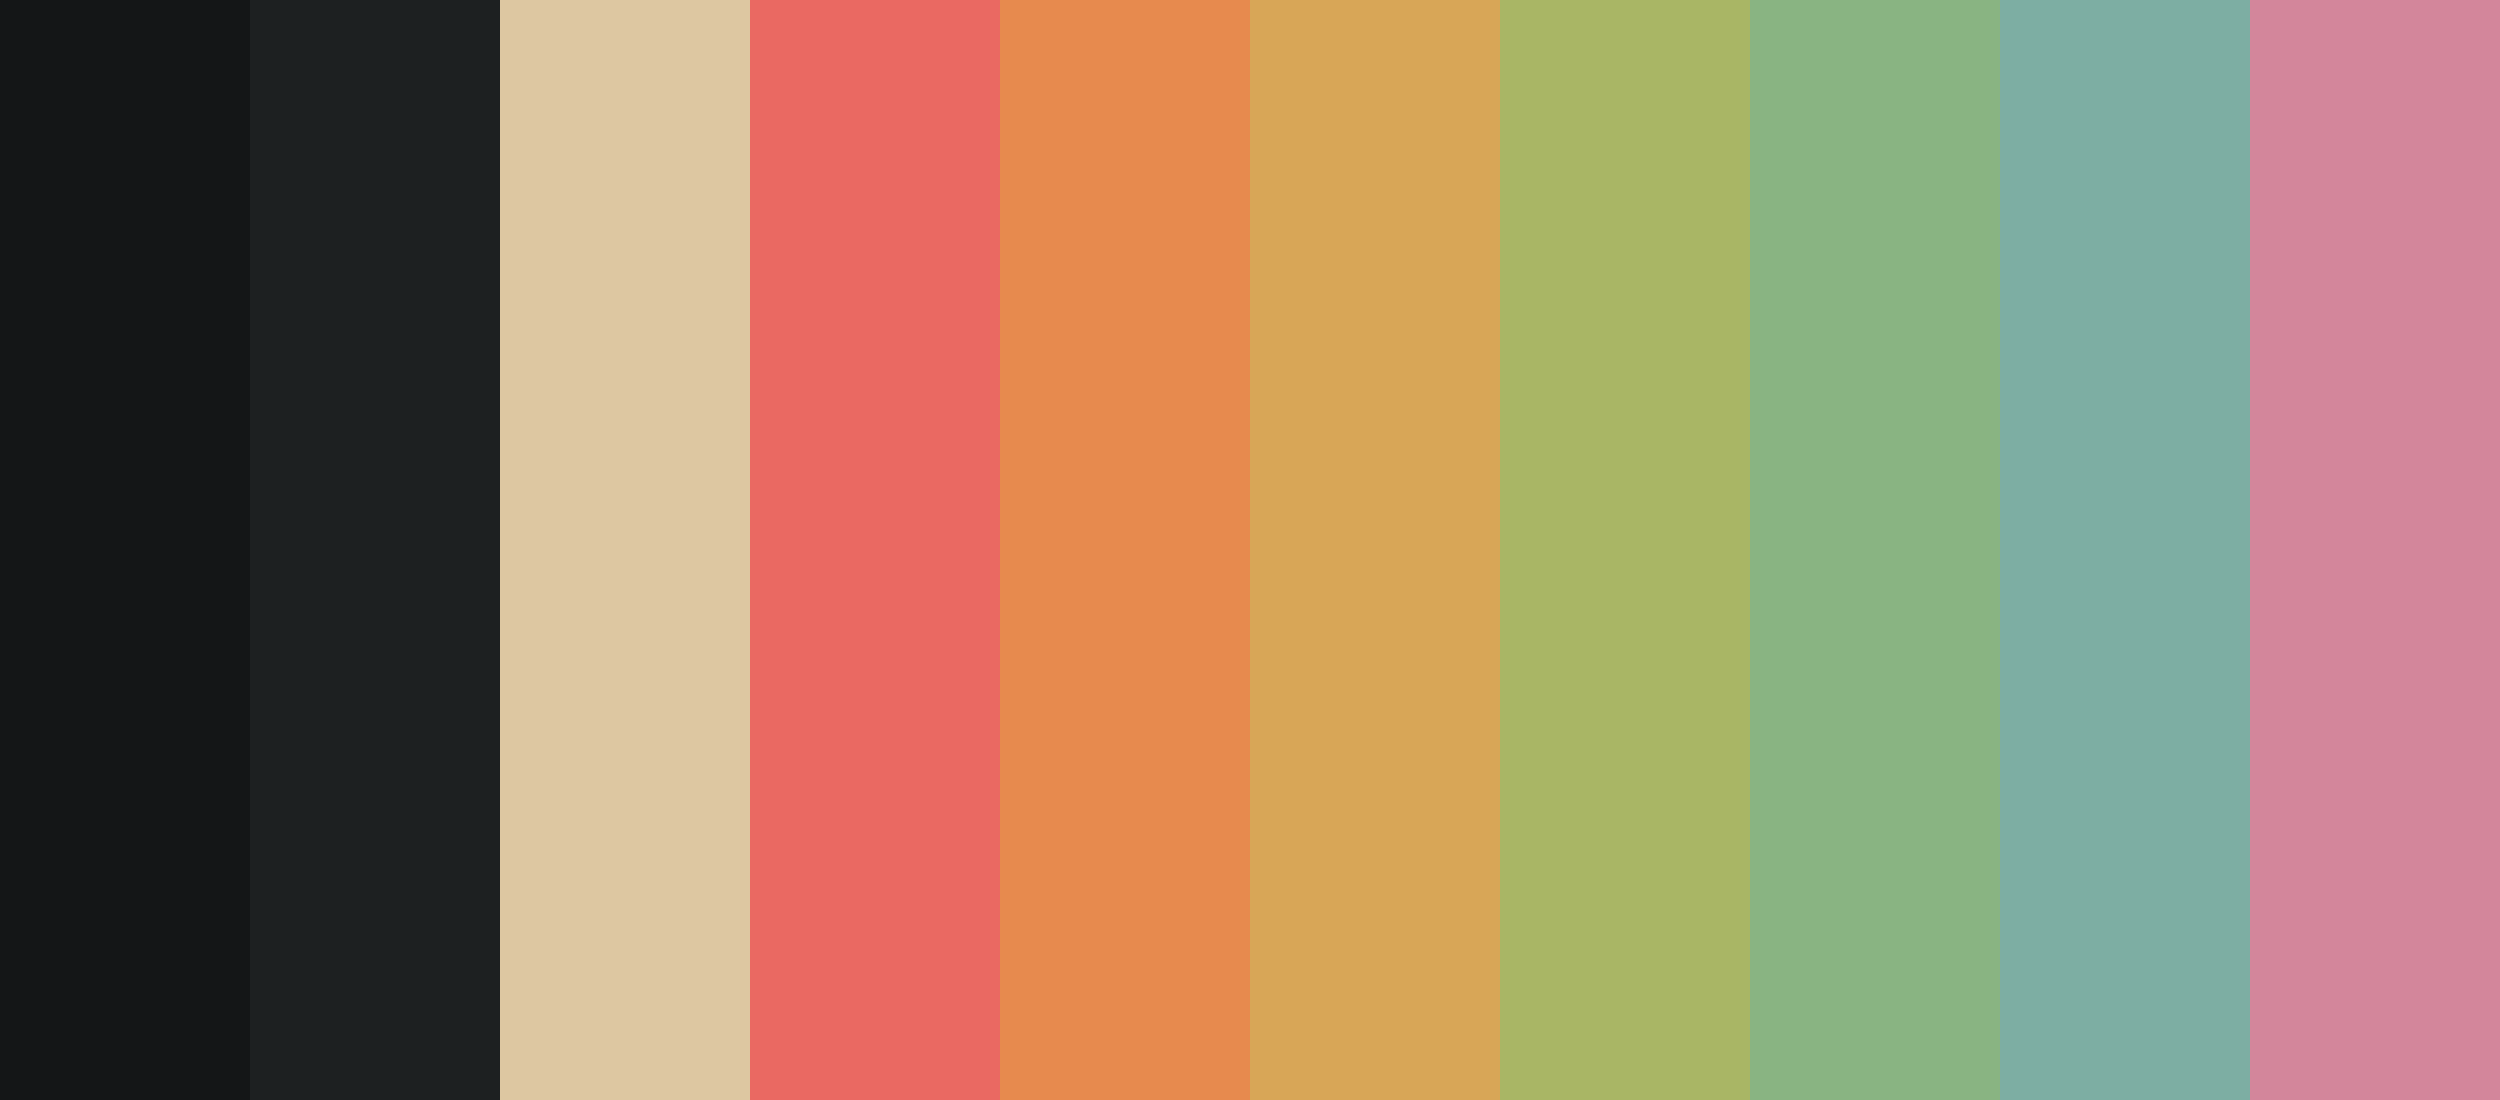
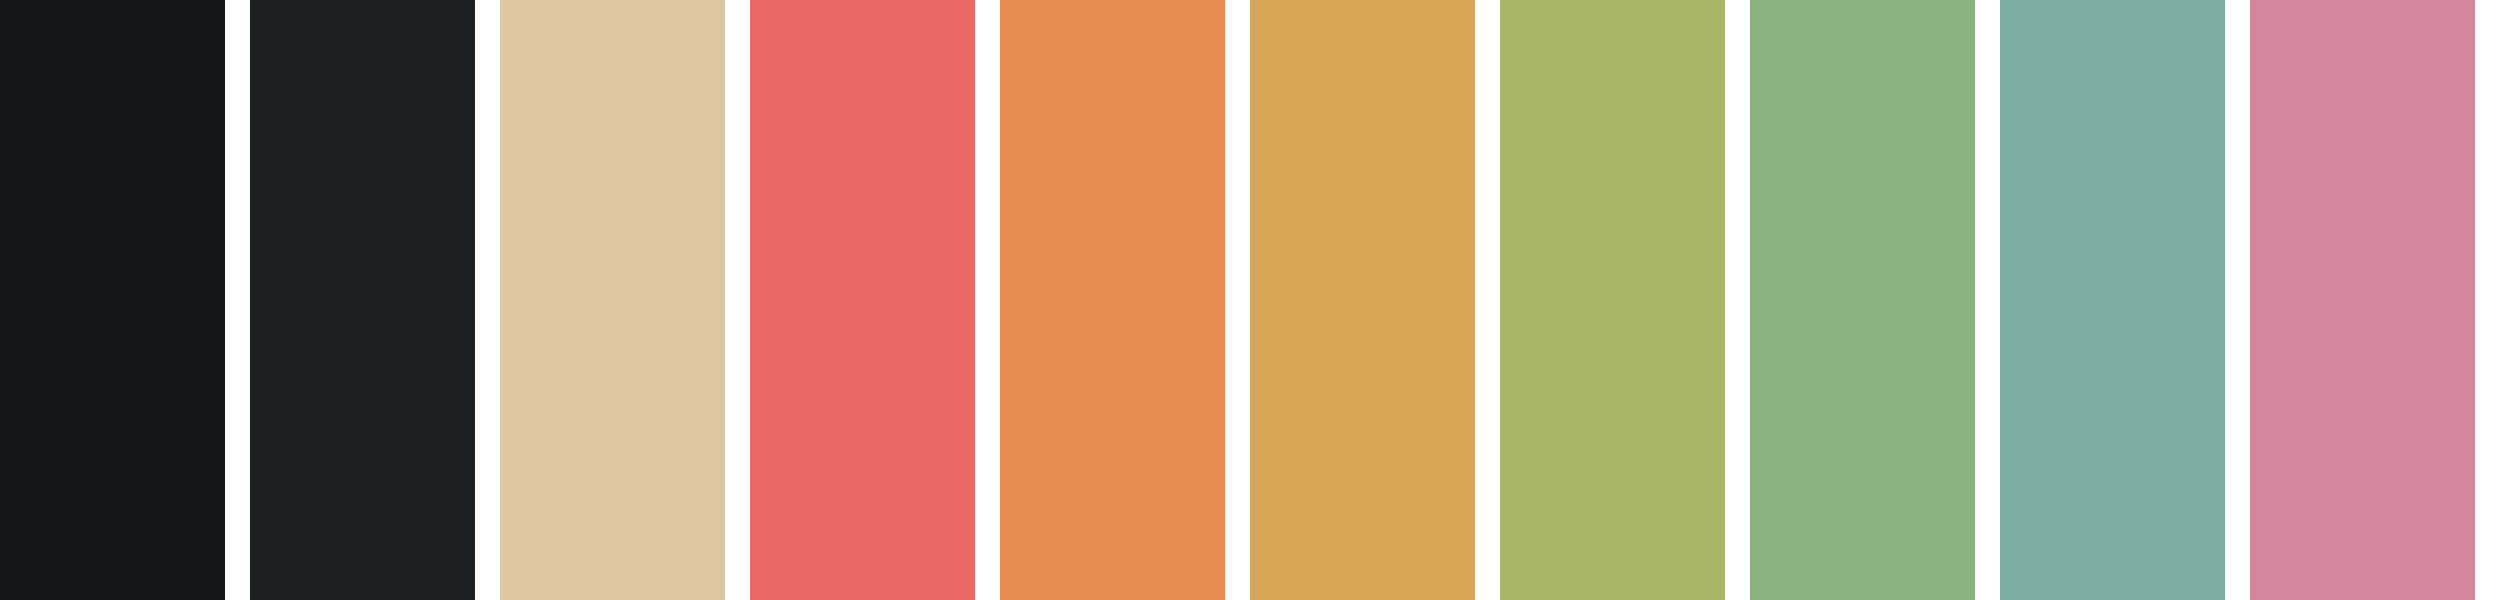
- <svg xmlns="http://www.w3.org/2000/svg" version="1.1" viewBox="0 0 500 220" xml:space="preserve">
-   <rect fill="#141617" x="0" y="0" width="50" height="220" />,
-   <rect fill="#1d2021" x="50" y="0" width="50" height="220" />,
-   <rect fill="#ddc7a1" x="100" y="0" width="50" height="220" />,
-   <rect fill="#ea6962" x="150" y="0" width="50" height="220" />,
-   <rect fill="#e78a4e" x="200" y="0" width="50" height="220" />,
-   <rect fill="#d8a657" x="250" y="0" width="50" height="220" />,
-   <rect fill="#a9b665" x="300" y="0" width="50" height="220" />,
-   <rect fill="#89b482" x="350" y="0" width="50" height="220" />,
-   <rect fill="#7daea3" x="400" y="0" width="50" height="220" />,
-   <rect fill="#d3869b" x="450" y="0" width="50" height="220" />
+ <svg xmlns="http://www.w3.org/2000/svg" version="1.1" viewBox="0 0 500 120" xml:space="preserve">
+   <rect fill="#141617" x="0" y="0" width="45" height="120" />,
+   <rect fill="#1d2021" x="50" y="0" width="45" height="120" />,
+   <rect fill="#ddc7a1" x="100" y="0" width="45" height="120" />,
+   <rect fill="#ea6962" x="150" y="0" width="45" height="120" />,
+   <rect fill="#e78a4e" x="200" y="0" width="45" height="120" />,
+   <rect fill="#d8a657" x="250" y="0" width="45" height="120" />,
+   <rect fill="#a9b665" x="300" y="0" width="45" height="120" />,
+   <rect fill="#89b482" x="350" y="0" width="45" height="120" />,
+   <rect fill="#7daea3" x="400" y="0" width="45" height="120" />,
+   <rect fill="#d3869b" x="450" y="0" width="45" height="120" />
</svg>
